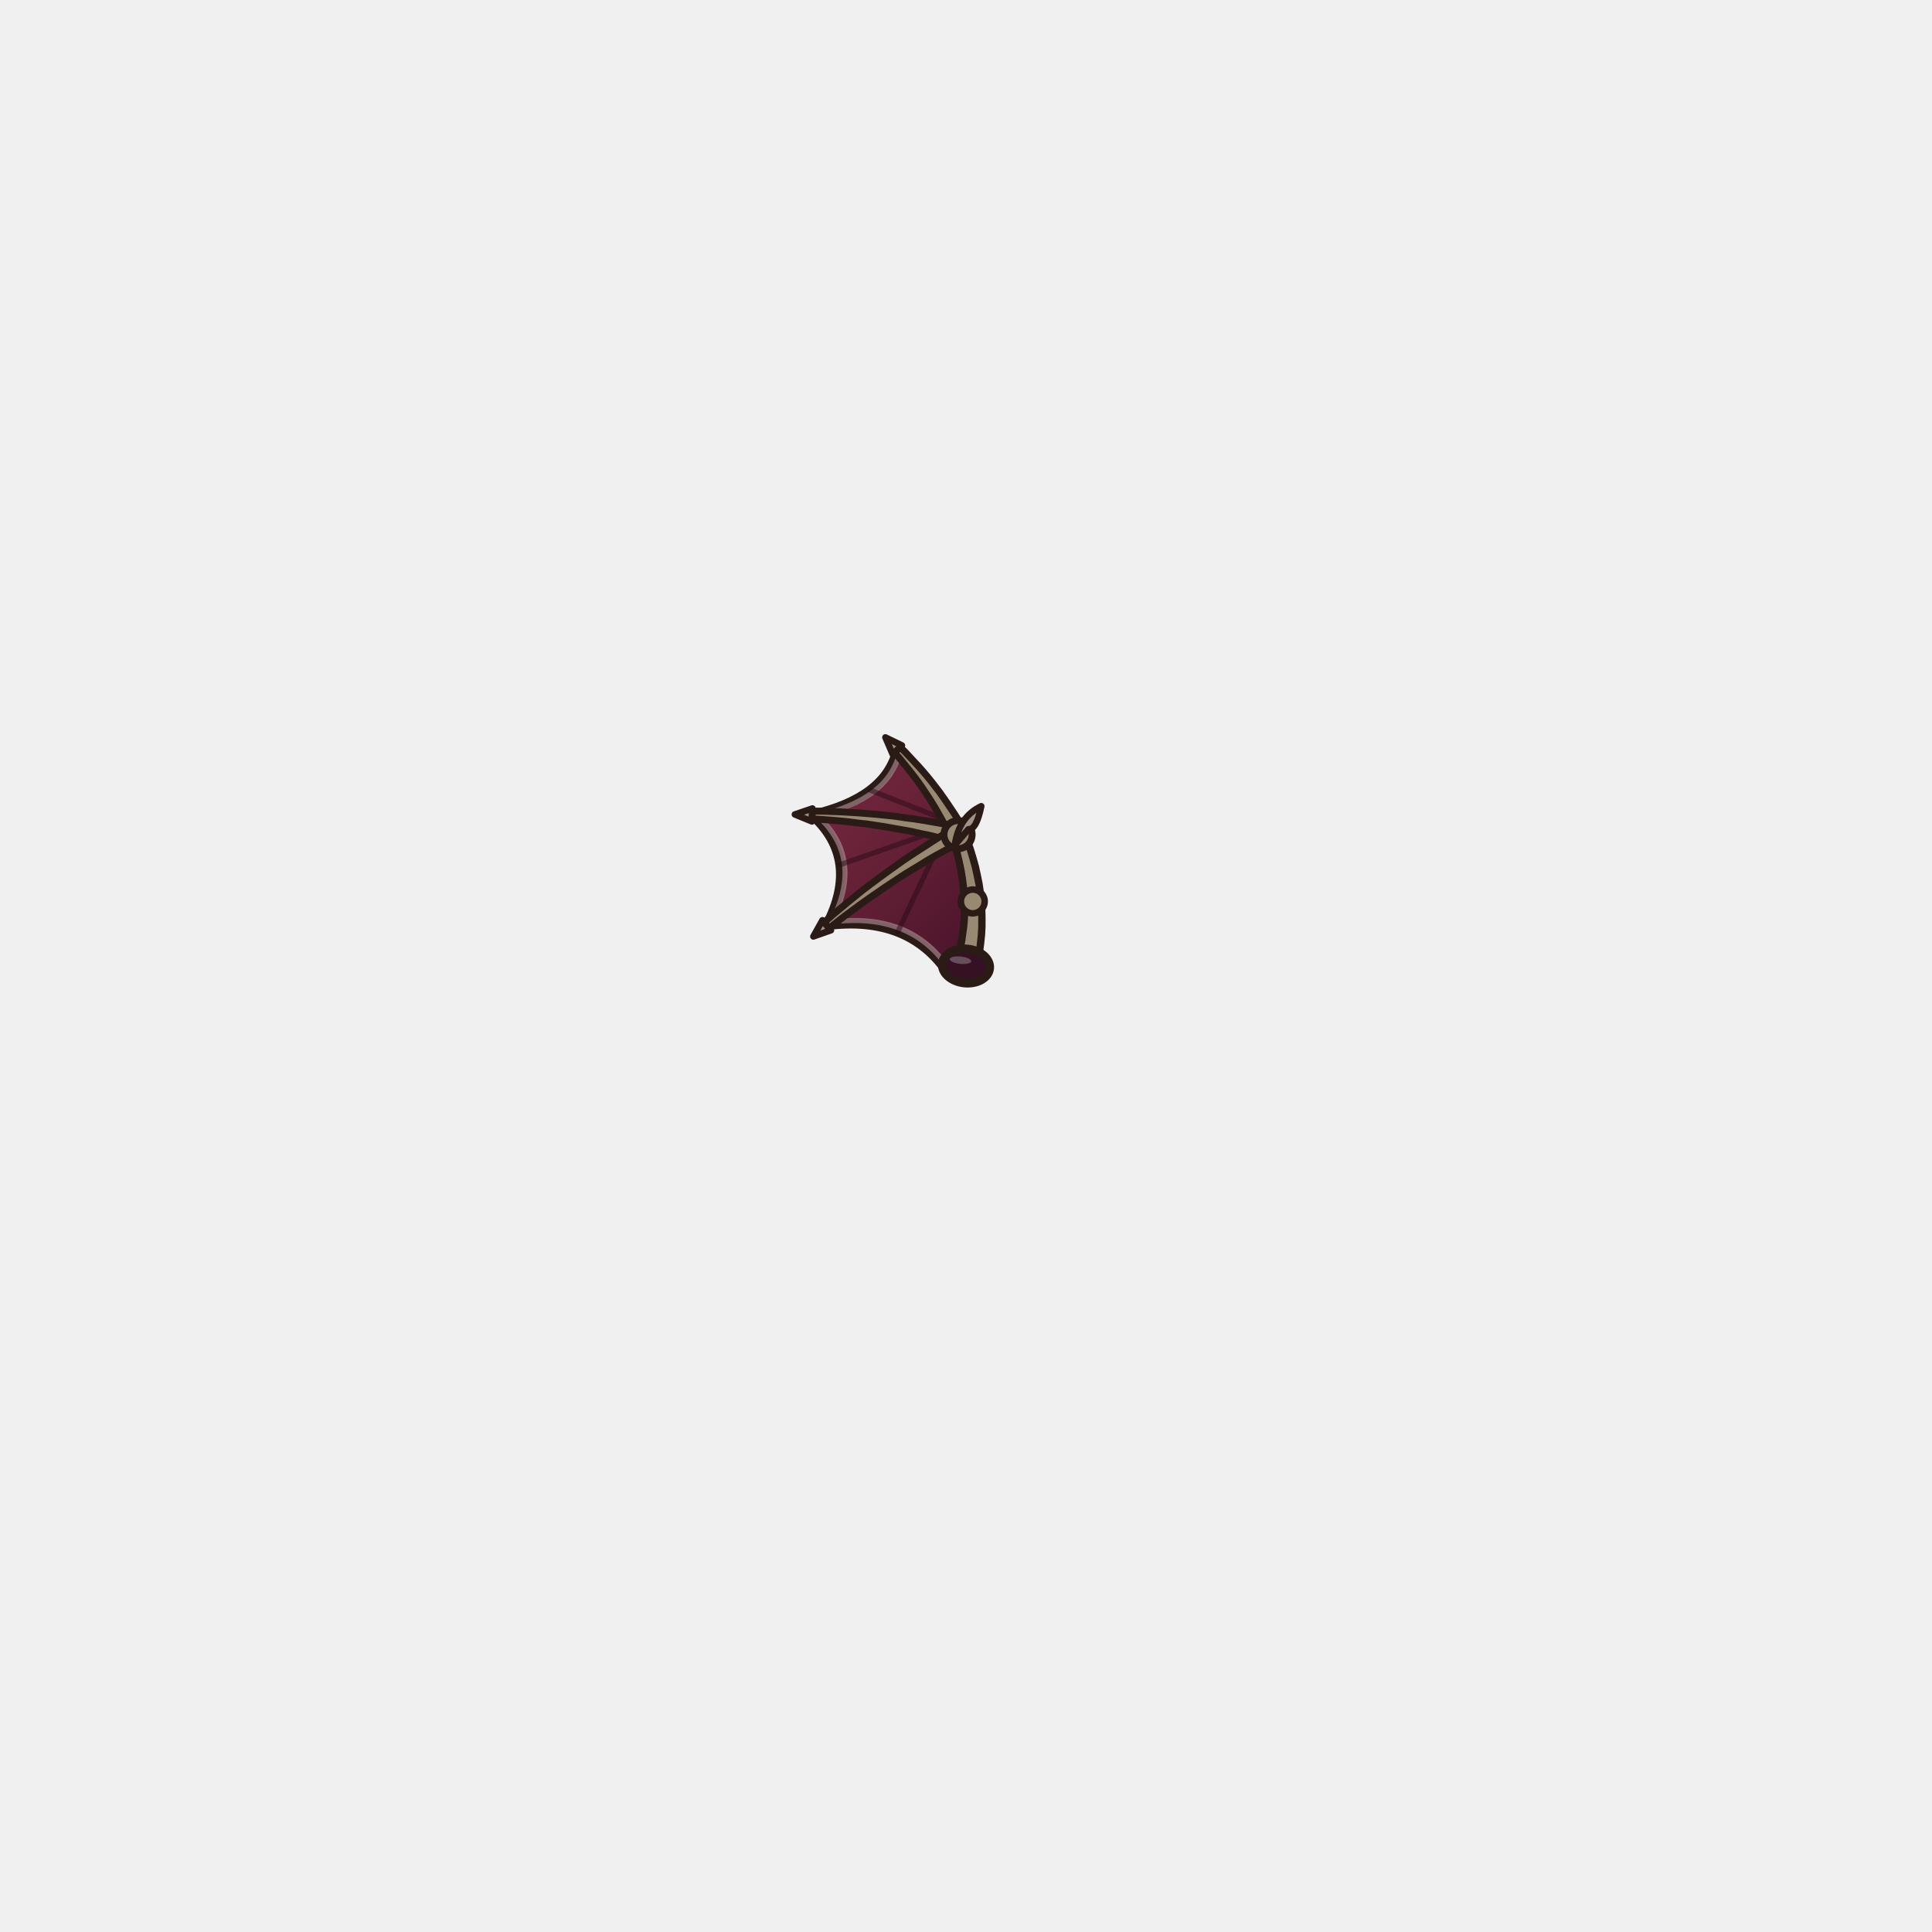
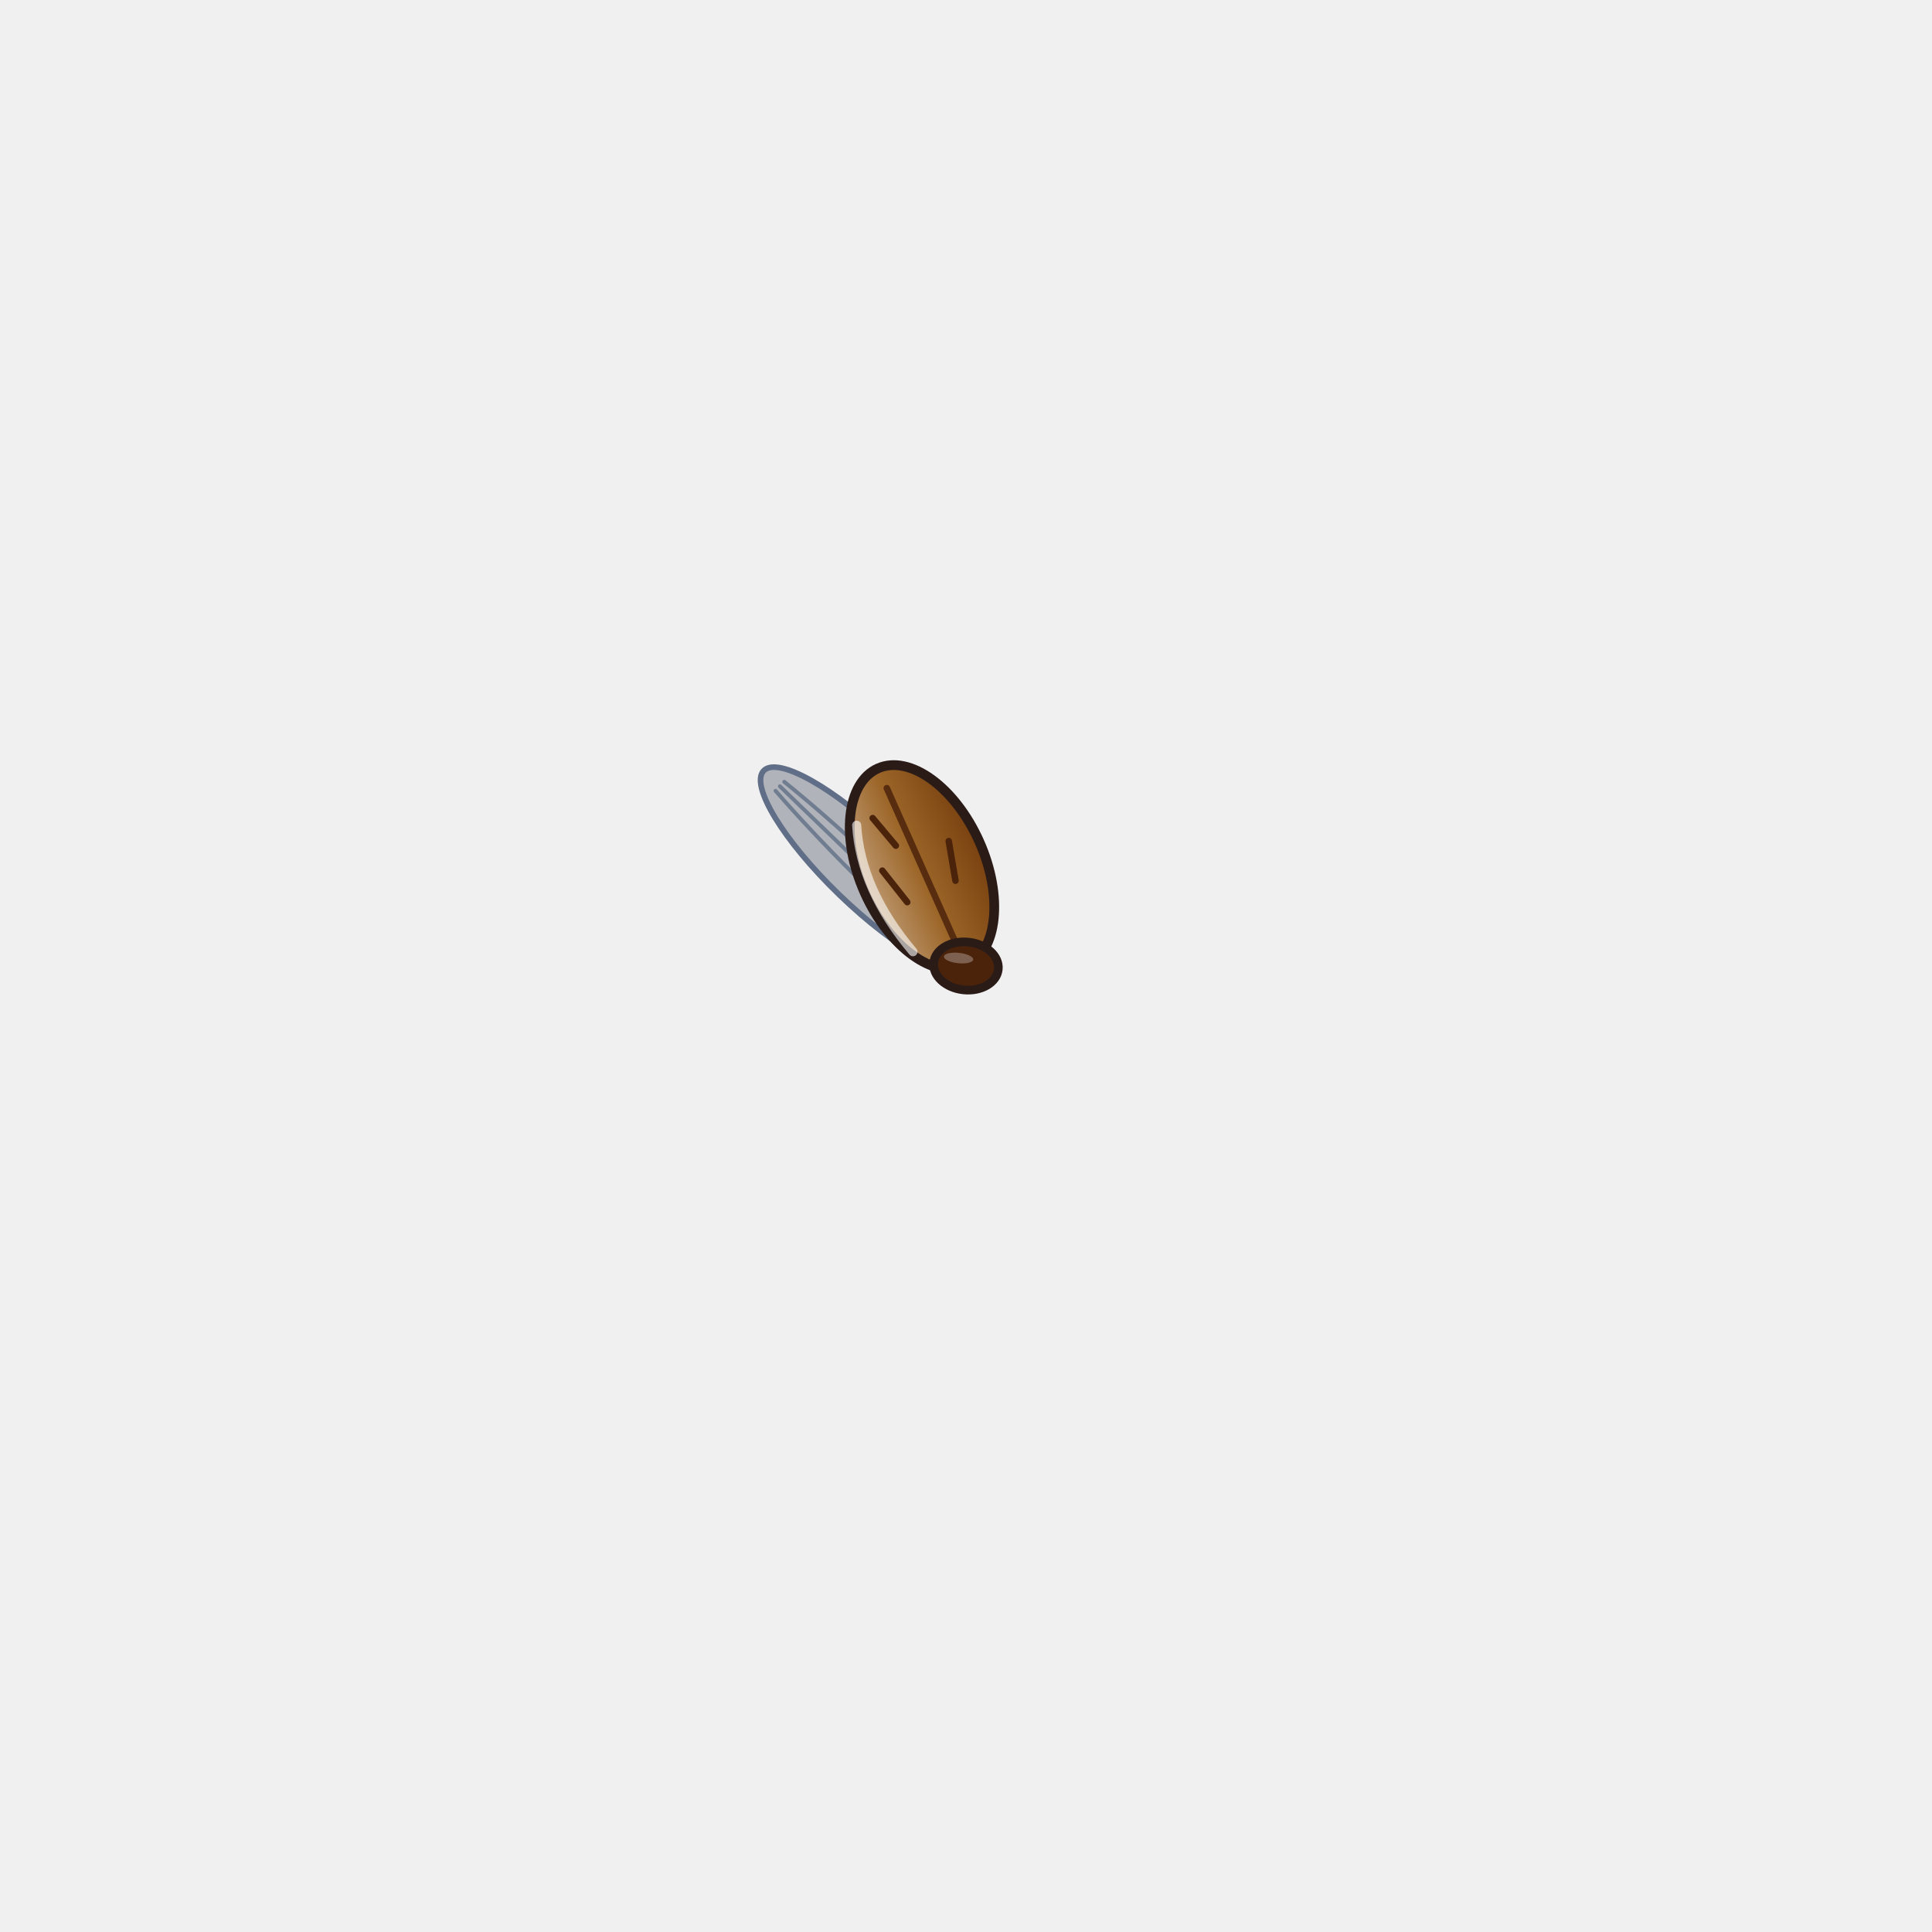
<svg xmlns="http://www.w3.org/2000/svg" viewBox="0 0 768 768" width="768" height="768">
  <defs>
-     <linearGradient id="wings-t1-back-memb" x1="1" y1="1" x2="0" y2="0">
-       <stop offset="0" stop-color="#49132A" />
-       <stop offset="0.55" stop-color="#662137" />
-       <stop offset="1" stop-color="#792A40" />
+     <linearGradient id="wings-t1-back-sh" x1="0" y1="0" x2="0" y2="1">
+       <stop offset="0" stop-color="#BF9C75" />
+       <stop offset="0.45" stop-color="#9D672A" />
+       <stop offset="1" stop-color="#79410F" />
    </linearGradient>
  </defs>
-   <g transform="translate(384 384) rotate(6) scale(0.86)" stroke-linejoin="round" stroke-linecap="round">
-     <path d="M 0 0 Q 5.0 -30.0 -10.0 -60.0 L -42.0 -96.0 Q -45.0 -73.3 -78.0 -62.0 Q -53.4 -43.9 -66.0 -12.0 Q -28.9 -20.8 -8.0 4.0 Z" fill="url(#wings-t1-back-memb)" stroke="#2B1B17" stroke-width="4.5" />
-     <path d="M -42.0 -96.0 Q -45.0 -73.3 -78.0 -62.0 Q -53.4 -43.9 -66.0 -12.0 Q -28.9 -20.8 -8.0 4.0" transform="translate(-10.0 -60.0) scale(.965) translate(10.0 60.0)" fill="none" stroke="#C39FA9" stroke-opacity=".55" stroke-width="2.4" />
-     <g fill="none" stroke-linecap="round">
-       <path d="M -15.1 -65.8 Q -35.7 -71.5 -52.5 -76.2" stroke="#280A17" stroke-opacity=".5" stroke-width="2.4" />
-       <path d="M -20.9 -60.3 Q -43.9 -49.4 -62.7 -40.5" stroke="#280A17" stroke-opacity=".5" stroke-width="2.4" />
-       <path d="M -19.0 -52.3 Q -26.7 -30.4 -33.0 -12.4" stroke="#280A17" stroke-opacity=".5" stroke-width="2.4" />
+   <g transform="translate(384 384) rotate(6.0) scale(0.86)" stroke-linejoin="round" stroke-linecap="round">
+     <g transform="translate(-51.2 -40.0) rotate(-142.0)">
+       <ellipse rx="65.0" ry="17.0" fill="#989BA4" fill-opacity="0.72" stroke="#606F87" stroke-width="2.6" />
+       <path d="M -58.5 -4.8 Q 6.5 -7.1 54.6 -2.9" fill="none" stroke="#606F87" stroke-width="1.8" stroke-opacity=".8" />
+       <path d="M -58.5 0.0 Q 6.5 0.0 54.6 0.0" fill="none" stroke="#606F87" stroke-width="1.8" stroke-opacity=".8" />
+       <path d="M -58.5 4.8 Q 6.5 7.1 54.6 2.9" fill="none" stroke="#606F87" stroke-width="1.8" stroke-opacity=".8" />
    </g>
-     <path d="M -40.1 -98.3 L -48.1 -101.2 L -43.9 -93.7 Z" fill="#9F9487" stroke="#2B1B17" stroke-width="3.0" />
-     <path d="M -78.2 -65.0 L -86.0 -61.4 L -77.8 -59.0 Z" fill="#9F9487" stroke="#2B1B17" stroke-width="3.0" />
-     <path d="M -68.2 -14.1 L -71.6 -6.2 L -63.8 -9.9 Z" fill="#9F9487" stroke="#2B1B17" stroke-width="3.0" />
-     <path d="M -7.1 -61.9 L -8.9 -64.4 L -10.7 -66.9 L -12.6 -69.3 L -14.6 -71.7 L -16.6 -74.1 L -18.6 -76.4 L -20.6 -78.7 L -22.7 -80.9 L -24.8 -83.1 L -27.0 -85.3 L -29.2 -87.4 L -31.5 -89.5 L -33.8 -91.5 L -36.1 -93.5 L -38.4 -95.5 L -40.8 -97.4 L -43.2 -94.6 L -40.9 -92.6 L -38.8 -90.5 L -36.7 -88.4 L -34.6 -86.3 L -32.5 -84.1 L -30.5 -81.9 L -28.6 -79.7 L -26.7 -77.4 L -24.8 -75.1 L -23.0 -72.8 L -21.2 -70.4 L -19.5 -68.0 L -17.8 -65.6 L -16.1 -63.1 L -14.5 -60.6 L -12.9 -58.1 Z" fill="#988973" stroke="#2B1B17" stroke-width="3.2" />
-     <path d="M -9.5 -63.5 L -13.8 -63.9 L -18.1 -64.3 L -22.4 -64.6 L -26.7 -64.9 L -31.0 -65.1 L -35.3 -65.2 L -39.6 -65.4 L -43.9 -65.4 L -48.2 -65.4 L -52.4 -65.3 L -56.7 -65.2 L -61.0 -65.0 L -65.3 -64.8 L -69.6 -64.5 L -73.9 -64.2 L -78.1 -63.8 L -77.9 -60.2 L -73.6 -60.4 L -69.4 -60.5 L -65.1 -60.6 L -60.9 -60.6 L -56.7 -60.5 L -52.5 -60.5 L -48.2 -60.3 L -44.0 -60.1 L -39.8 -59.8 L -35.6 -59.5 L -31.4 -59.2 L -27.2 -58.7 L -23.0 -58.3 L -18.8 -57.7 L -14.6 -57.2 L -10.5 -56.5 Z" fill="#988973" stroke="#2B1B17" stroke-width="3.2" />
-     <path d="M -12.0 -62.9 L -15.8 -60.1 L -19.5 -57.2 L -23.1 -54.3 L -26.7 -51.4 L -30.3 -48.5 L -33.9 -45.5 L -37.4 -42.4 L -40.9 -39.3 L -44.3 -36.2 L -47.7 -33.1 L -51.1 -29.9 L -54.4 -26.6 L -57.7 -23.3 L -60.9 -20.0 L -64.1 -16.7 L -67.3 -13.2 L -64.7 -10.8 L -61.4 -14.0 L -58.1 -17.2 L -54.7 -20.3 L -51.3 -23.4 L -47.9 -26.4 L -44.4 -29.4 L -40.9 -32.4 L -37.4 -35.3 L -33.9 -38.2 L -30.3 -41.0 L -26.6 -43.8 L -23.0 -46.6 L -19.3 -49.3 L -15.5 -51.9 L -11.8 -54.6 L -8.0 -57.1 Z" fill="#988973" stroke="#2B1B17" stroke-width="3.2" />
-     <path d="M 4.7 0.8 L 5.2 -3.2 L 5.5 -7.1 L 5.6 -11.1 L 5.6 -15.0 L 5.4 -18.9 L 5.0 -22.8 L 4.5 -26.7 L 3.8 -30.6 L 3.0 -34.5 L 2.0 -38.4 L 0.8 -42.2 L -0.5 -46.1 L -2.0 -49.9 L -3.6 -53.7 L -5.4 -57.5 L -7.3 -61.3 L -12.7 -58.7 L -11.0 -55.0 L -9.5 -51.3 L -8.2 -47.6 L -7.0 -43.9 L -6.0 -40.3 L -5.1 -36.6 L -4.4 -33.0 L -3.8 -29.4 L -3.4 -25.8 L -3.1 -22.2 L -3.0 -18.6 L -3.1 -15.0 L -3.2 -11.4 L -3.6 -7.9 L -4.1 -4.3 L -4.7 -0.8 Z" fill="#988973" stroke="#2B1B17" stroke-width="3.4" />
-     <circle cx="0.0" cy="-30.0" r="5.5" fill="#988973" stroke="#2B1B17" stroke-width="3" />
-     <circle cx="-10.0" cy="-60.0" r="6.5" fill="#988973" stroke="#2B1B17" stroke-width="3.2" />
-     <path d="M -11.0 -55.0 Q -10.5 -68.2 -0.7 -74.2 Q -1.8 -63.0 -5.5 -63.0 Z" fill="#9F9487" stroke="#2B1B17" stroke-width="3" />
-     <ellipse cx="0" cy="0" rx="11.0" ry="7.9" fill="#351123" stroke="#2B1B17" stroke-width="4" />
-     <ellipse cx="-2.8" cy="-2.4" rx="5.0" ry="1.7" fill="#FFFFFF" fill-opacity=".25" />
+     <g transform="translate(-25.0 -43.3) rotate(-120.0)">
+       <ellipse rx="50.0" ry="29.0" fill="url(#wings-t1-back-sh)" fill-opacity="1.0" stroke="#2B1B17" stroke-width="4.5" />
+       <path d="M -46.0 0 L 40.0 0" fill="none" stroke="#4B230B" stroke-width="3" stroke-opacity=".85" />
+       <path d="M -12.0 -12.8 L 6.0 -17.4" fill="none" stroke="#4B230B" stroke-width="3" />
+       <path d="M 14.0 -7.0 L 30.0 -11.6" fill="none" stroke="#4B230B" stroke-width="3" />
+       <path d="M -12.0 11.6 L 6.0 16.2" fill="none" stroke="#4B230B" stroke-width="3" />
+       <path d="M -34.0 -19.7 Q 2.0 -30.2 30.0 -19.7" fill="none" stroke="#FFFFFF" stroke-opacity=".6" stroke-width="4.2" />
+     </g>
+     <ellipse cx="0" cy="0" rx="15.0" ry="11.1" fill="#4B230B" stroke="#2B1B17" stroke-width="4" />
+     <ellipse cx="-3.8" cy="-3.3" rx="6.8" ry="2.4" fill="#FFFFFF" fill-opacity=".28" />
  </g>
</svg>
